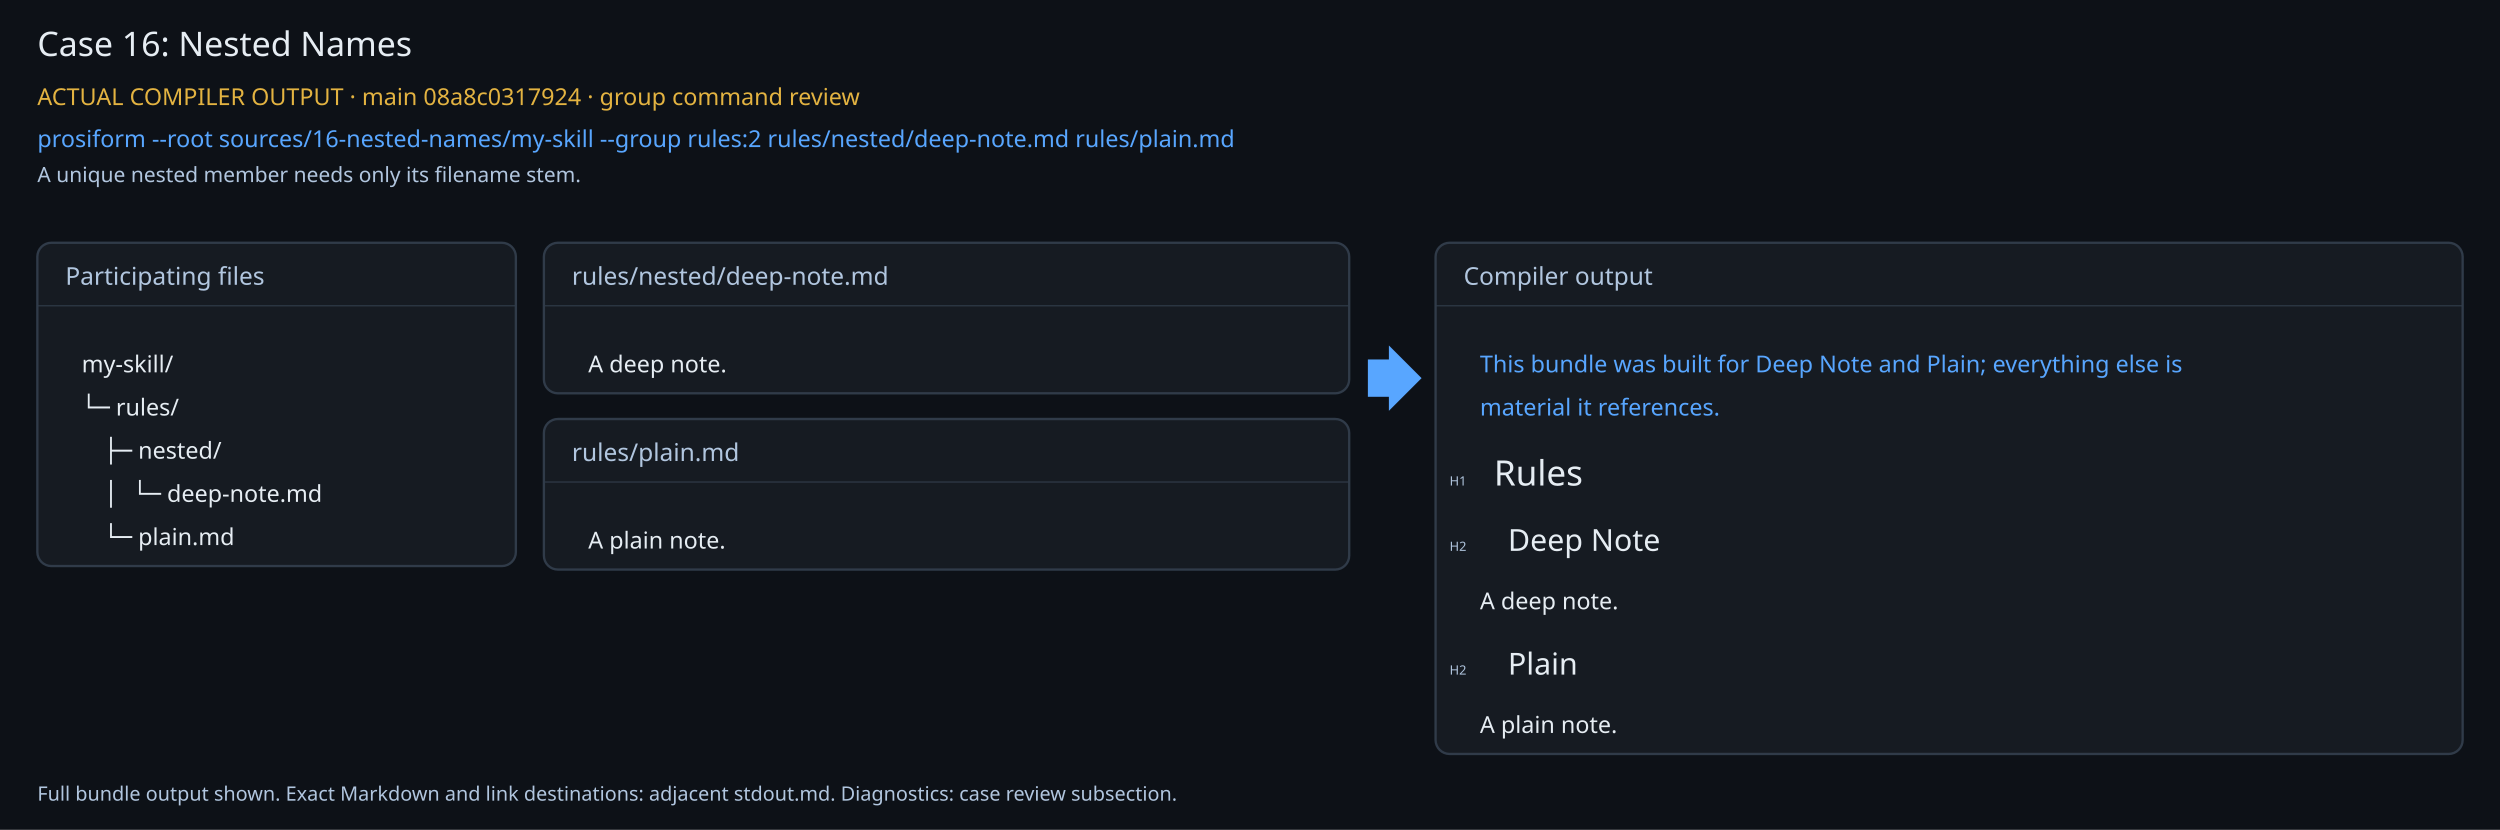
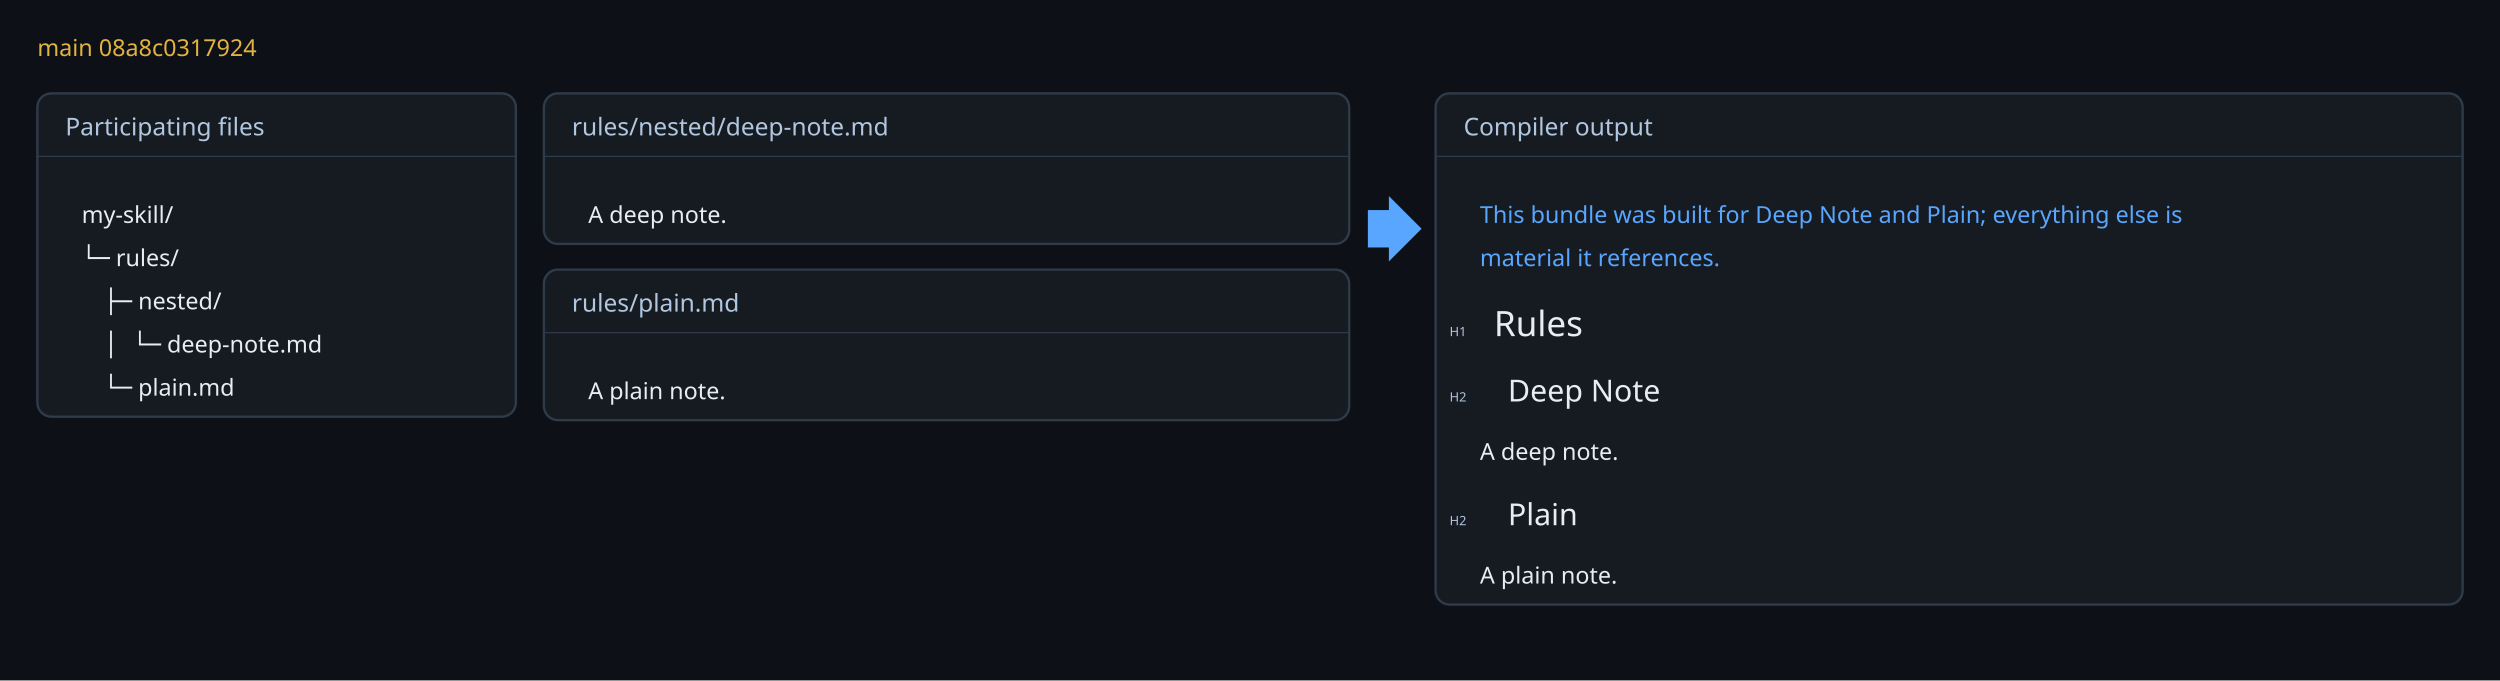
- <svg xmlns="http://www.w3.org/2000/svg" width="2142" height="711" viewBox="0 0 2142 711" role="img" aria-labelledby="title desc">
-   <rect width="2142" height="711" fill="#0d1117" />
+ <svg xmlns="http://www.w3.org/2000/svg" width="2142" height="583" viewBox="0 0 2142 583" role="img" aria-labelledby="title desc">
+   <rect width="2142" height="583" fill="#0d1117" />
  <g font-family="IBM Plex Mono" xml:space="preserve">
-     <text x="32" y="48" font-size="29" fill="#e6edf3" font-weight="400">Case 16: Nested Names</text>
-     <text x="32" y="90" font-size="20" fill="#e3b341" font-weight="400">ACTUAL COMPILER OUTPUT · main 08a8c0317924 · group command review</text>
-     <text x="32" y="126" font-size="20" fill="#58a6ff" font-weight="400">prosiform --root sources/16-nested-names/my-skill --group rules:2 rules/nested/deep-note.md rules/plain.md</text>
-     <text x="32" y="156" font-size="18" fill="#b1c6df" font-weight="400">A unique nested member needs only its filename stem.</text>
-     <rect x="32" y="208" width="410" height="277" rx="12" fill="#161b22" stroke="#303b49" stroke-width="2" />
-     <text x="56" y="244" font-size="21" fill="#b1c6df" font-weight="400">Participating files</text>
-     <path d="M32 262 H442" stroke="#303b49" />
-     <text x="70" y="319" font-size="20" fill="#e6edf3" font-weight="400">my-skill/</text>
-     <text x="70" y="356" font-size="20" fill="#e6edf3" font-weight="400">└─ rules/</text>
-     <text x="70" y="393" font-size="20" fill="#e6edf3" font-weight="400">   ├─ nested/</text>
-     <text x="70" y="430" font-size="20" fill="#e6edf3" font-weight="400">   │  └─ deep-note.md</text>
-     <text x="70" y="467" font-size="20" fill="#e6edf3" font-weight="400">   └─ plain.md</text>
-     <rect x="466" y="208" width="690" height="129" rx="12" fill="#161b22" stroke="#303b49" stroke-width="2" />
-     <text x="490" y="244" font-size="21" fill="#b1c6df" font-weight="400">rules/nested/deep-note.md</text>
-     <path d="M466 262 H1156" stroke="#303b49" />
-     <text x="504" y="319" font-size="20" fill="#e6edf3" font-weight="400">A deep note.</text>
-     <rect x="466" y="359" width="690" height="129" rx="12" fill="#161b22" stroke="#303b49" stroke-width="2" />
-     <text x="490" y="395" font-size="21" fill="#b1c6df" font-weight="400">rules/plain.md</text>
-     <path d="M466 413 H1156" stroke="#303b49" />
-     <text x="504" y="470" font-size="20" fill="#e6edf3" font-weight="400">A plain note.</text>
-     <rect x="1230" y="208" width="880" height="438" rx="12" fill="#161b22" stroke="#303b49" stroke-width="2" />
-     <text x="1254" y="244" font-size="21" fill="#b1c6df" font-weight="400">Compiler output</text>
-     <path d="M1230 262 H2110" stroke="#303b49" />
-     <text x="1268" y="319" font-size="20" fill="#58a6ff" font-weight="400">This bundle was built for Deep Note and Plain; everything else is</text>
-     <text x="1268" y="356" font-size="20" fill="#58a6ff" font-weight="400">material it references.</text>
-     <text x="1242" y="416" font-size="11" fill="#b1c6df" font-weight="400">H1</text>
-     <text x="1280" y="416" font-size="30" fill="#e6edf3" font-weight="500">Rules</text>
-     <text x="1242" y="472" font-size="11" fill="#b1c6df" font-weight="400">H2</text>
-     <text x="1292" y="472" font-size="26" fill="#e6edf3" font-weight="500">Deep Note</text>
-     <text x="1268" y="522" font-size="20" fill="#e6edf3" font-weight="400">A deep note.</text>
-     <text x="1242" y="578" font-size="11" fill="#b1c6df" font-weight="400">H2</text>
-     <text x="1292" y="578" font-size="26" fill="#e6edf3" font-weight="500">Plain</text>
-     <text x="1268" y="628" font-size="20" fill="#e6edf3" font-weight="400">A plain note.</text>
-     <path d="M1172 308 H1190 V296 L1218 324 L1190 352 V340 H1172Z" fill="#58a6ff" />
-     <text x="32" y="686" font-size="17" fill="#b1c6df" font-weight="400">Full bundle output shown. Exact Markdown and link destinations: adjacent stdout.md. Diagnostics: case review subsection.</text>
+     <text x="32" y="48" font-size="20" fill="#e3b341" font-weight="400">main 08a8c0317924</text>
+     <rect x="32" y="80" width="410" height="277" rx="12" fill="#161b22" stroke="#303b49" stroke-width="2" />
+     <text x="56" y="116" font-size="21" fill="#b1c6df" font-weight="400">Participating files</text>
+     <path d="M32 134 H442" stroke="#303b49" />
+     <text x="70" y="191" font-size="20" fill="#e6edf3" font-weight="400">my-skill/</text>
+     <text x="70" y="228" font-size="20" fill="#e6edf3" font-weight="400">└─ rules/</text>
+     <text x="70" y="265" font-size="20" fill="#e6edf3" font-weight="400">   ├─ nested/</text>
+     <text x="70" y="302" font-size="20" fill="#e6edf3" font-weight="400">   │  └─ deep-note.md</text>
+     <text x="70" y="339" font-size="20" fill="#e6edf3" font-weight="400">   └─ plain.md</text>
+     <rect x="466" y="80" width="690" height="129" rx="12" fill="#161b22" stroke="#303b49" stroke-width="2" />
+     <text x="490" y="116" font-size="21" fill="#b1c6df" font-weight="400">rules/nested/deep-note.md</text>
+     <path d="M466 134 H1156" stroke="#303b49" />
+     <text x="504" y="191" font-size="20" fill="#e6edf3" font-weight="400">A deep note.</text>
+     <rect x="466" y="231" width="690" height="129" rx="12" fill="#161b22" stroke="#303b49" stroke-width="2" />
+     <text x="490" y="267" font-size="21" fill="#b1c6df" font-weight="400">rules/plain.md</text>
+     <path d="M466 285 H1156" stroke="#303b49" />
+     <text x="504" y="342" font-size="20" fill="#e6edf3" font-weight="400">A plain note.</text>
+     <rect x="1230" y="80" width="880" height="438" rx="12" fill="#161b22" stroke="#303b49" stroke-width="2" />
+     <text x="1254" y="116" font-size="21" fill="#b1c6df" font-weight="400">Compiler output</text>
+     <path d="M1230 134 H2110" stroke="#303b49" />
+     <text x="1268" y="191" font-size="20" fill="#58a6ff" font-weight="400">This bundle was built for Deep Note and Plain; everything else is</text>
+     <text x="1268" y="228" font-size="20" fill="#58a6ff" font-weight="400">material it references.</text>
+     <text x="1242" y="288" font-size="11" fill="#b1c6df" font-weight="400">H1</text>
+     <text x="1280" y="288" font-size="30" fill="#e6edf3" font-weight="500">Rules</text>
+     <text x="1242" y="344" font-size="11" fill="#b1c6df" font-weight="400">H2</text>
+     <text x="1292" y="344" font-size="26" fill="#e6edf3" font-weight="500">Deep Note</text>
+     <text x="1268" y="394" font-size="20" fill="#e6edf3" font-weight="400">A deep note.</text>
+     <text x="1242" y="450" font-size="11" fill="#b1c6df" font-weight="400">H2</text>
+     <text x="1292" y="450" font-size="26" fill="#e6edf3" font-weight="500">Plain</text>
+     <text x="1268" y="500" font-size="20" fill="#e6edf3" font-weight="400">A plain note.</text>
+     <path d="M1172 180 H1190 V168 L1218 196 L1190 224 V212 H1172Z" fill="#58a6ff" />
  </g>
</svg>
